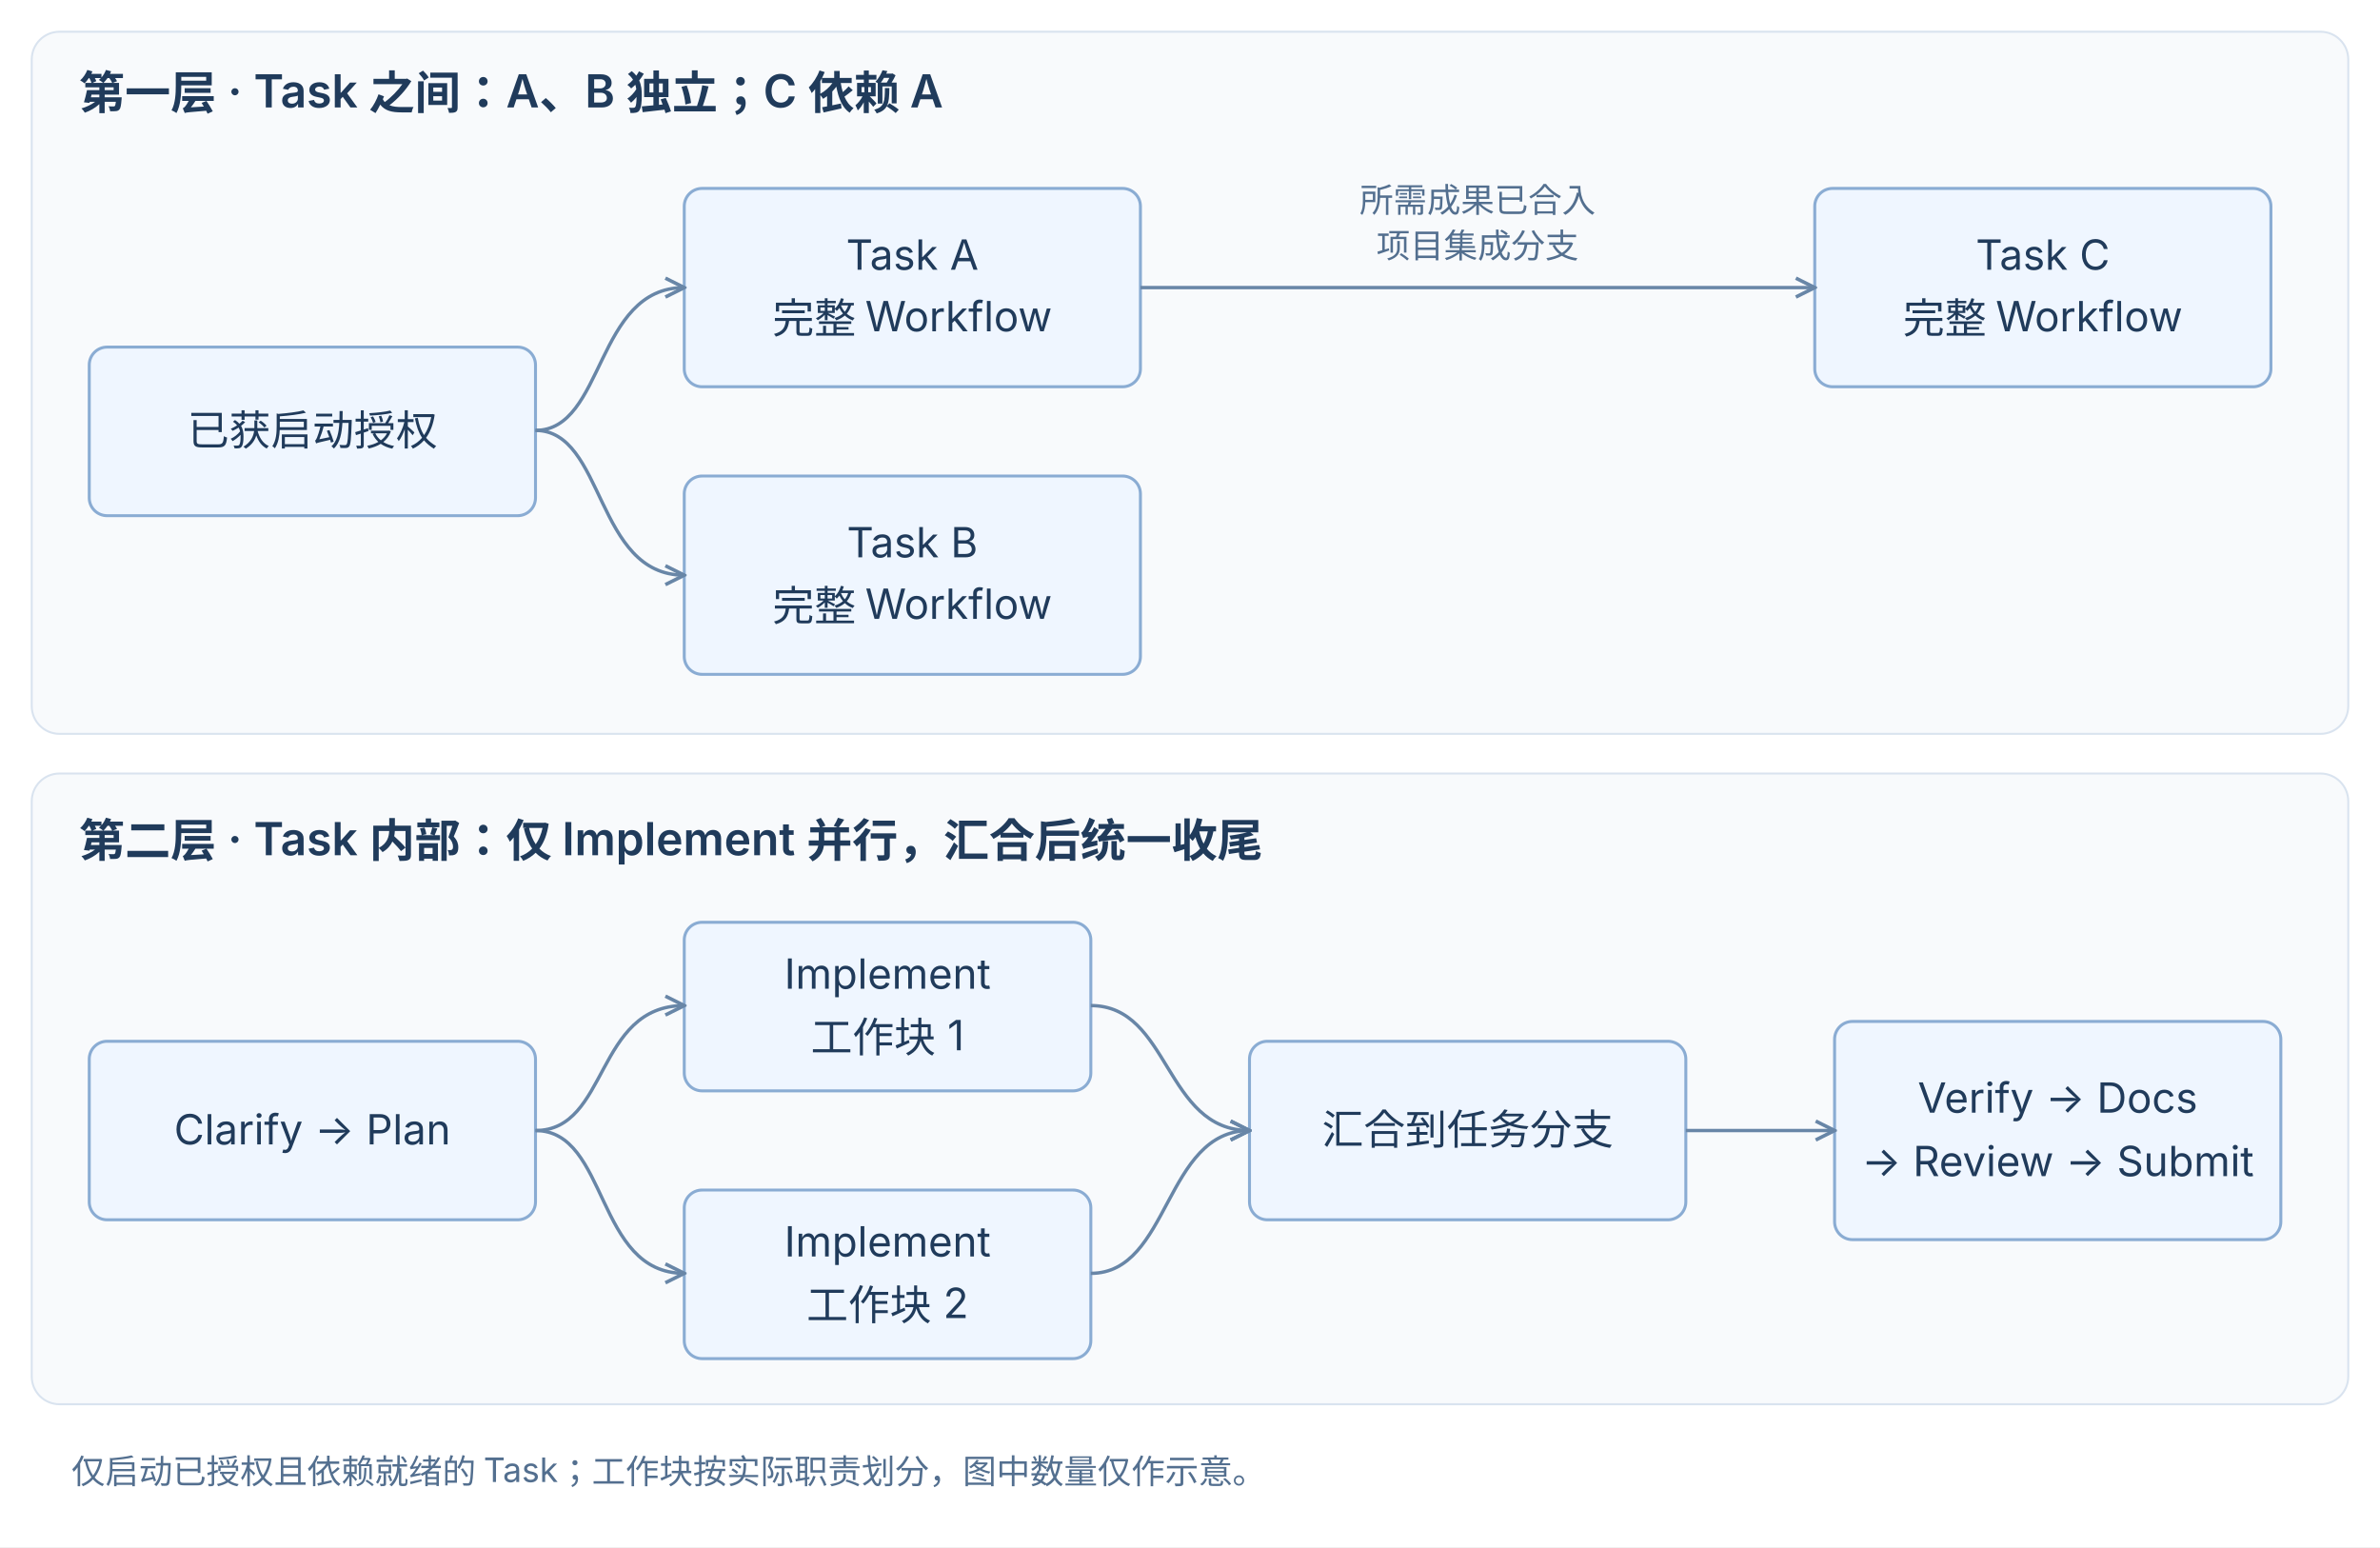
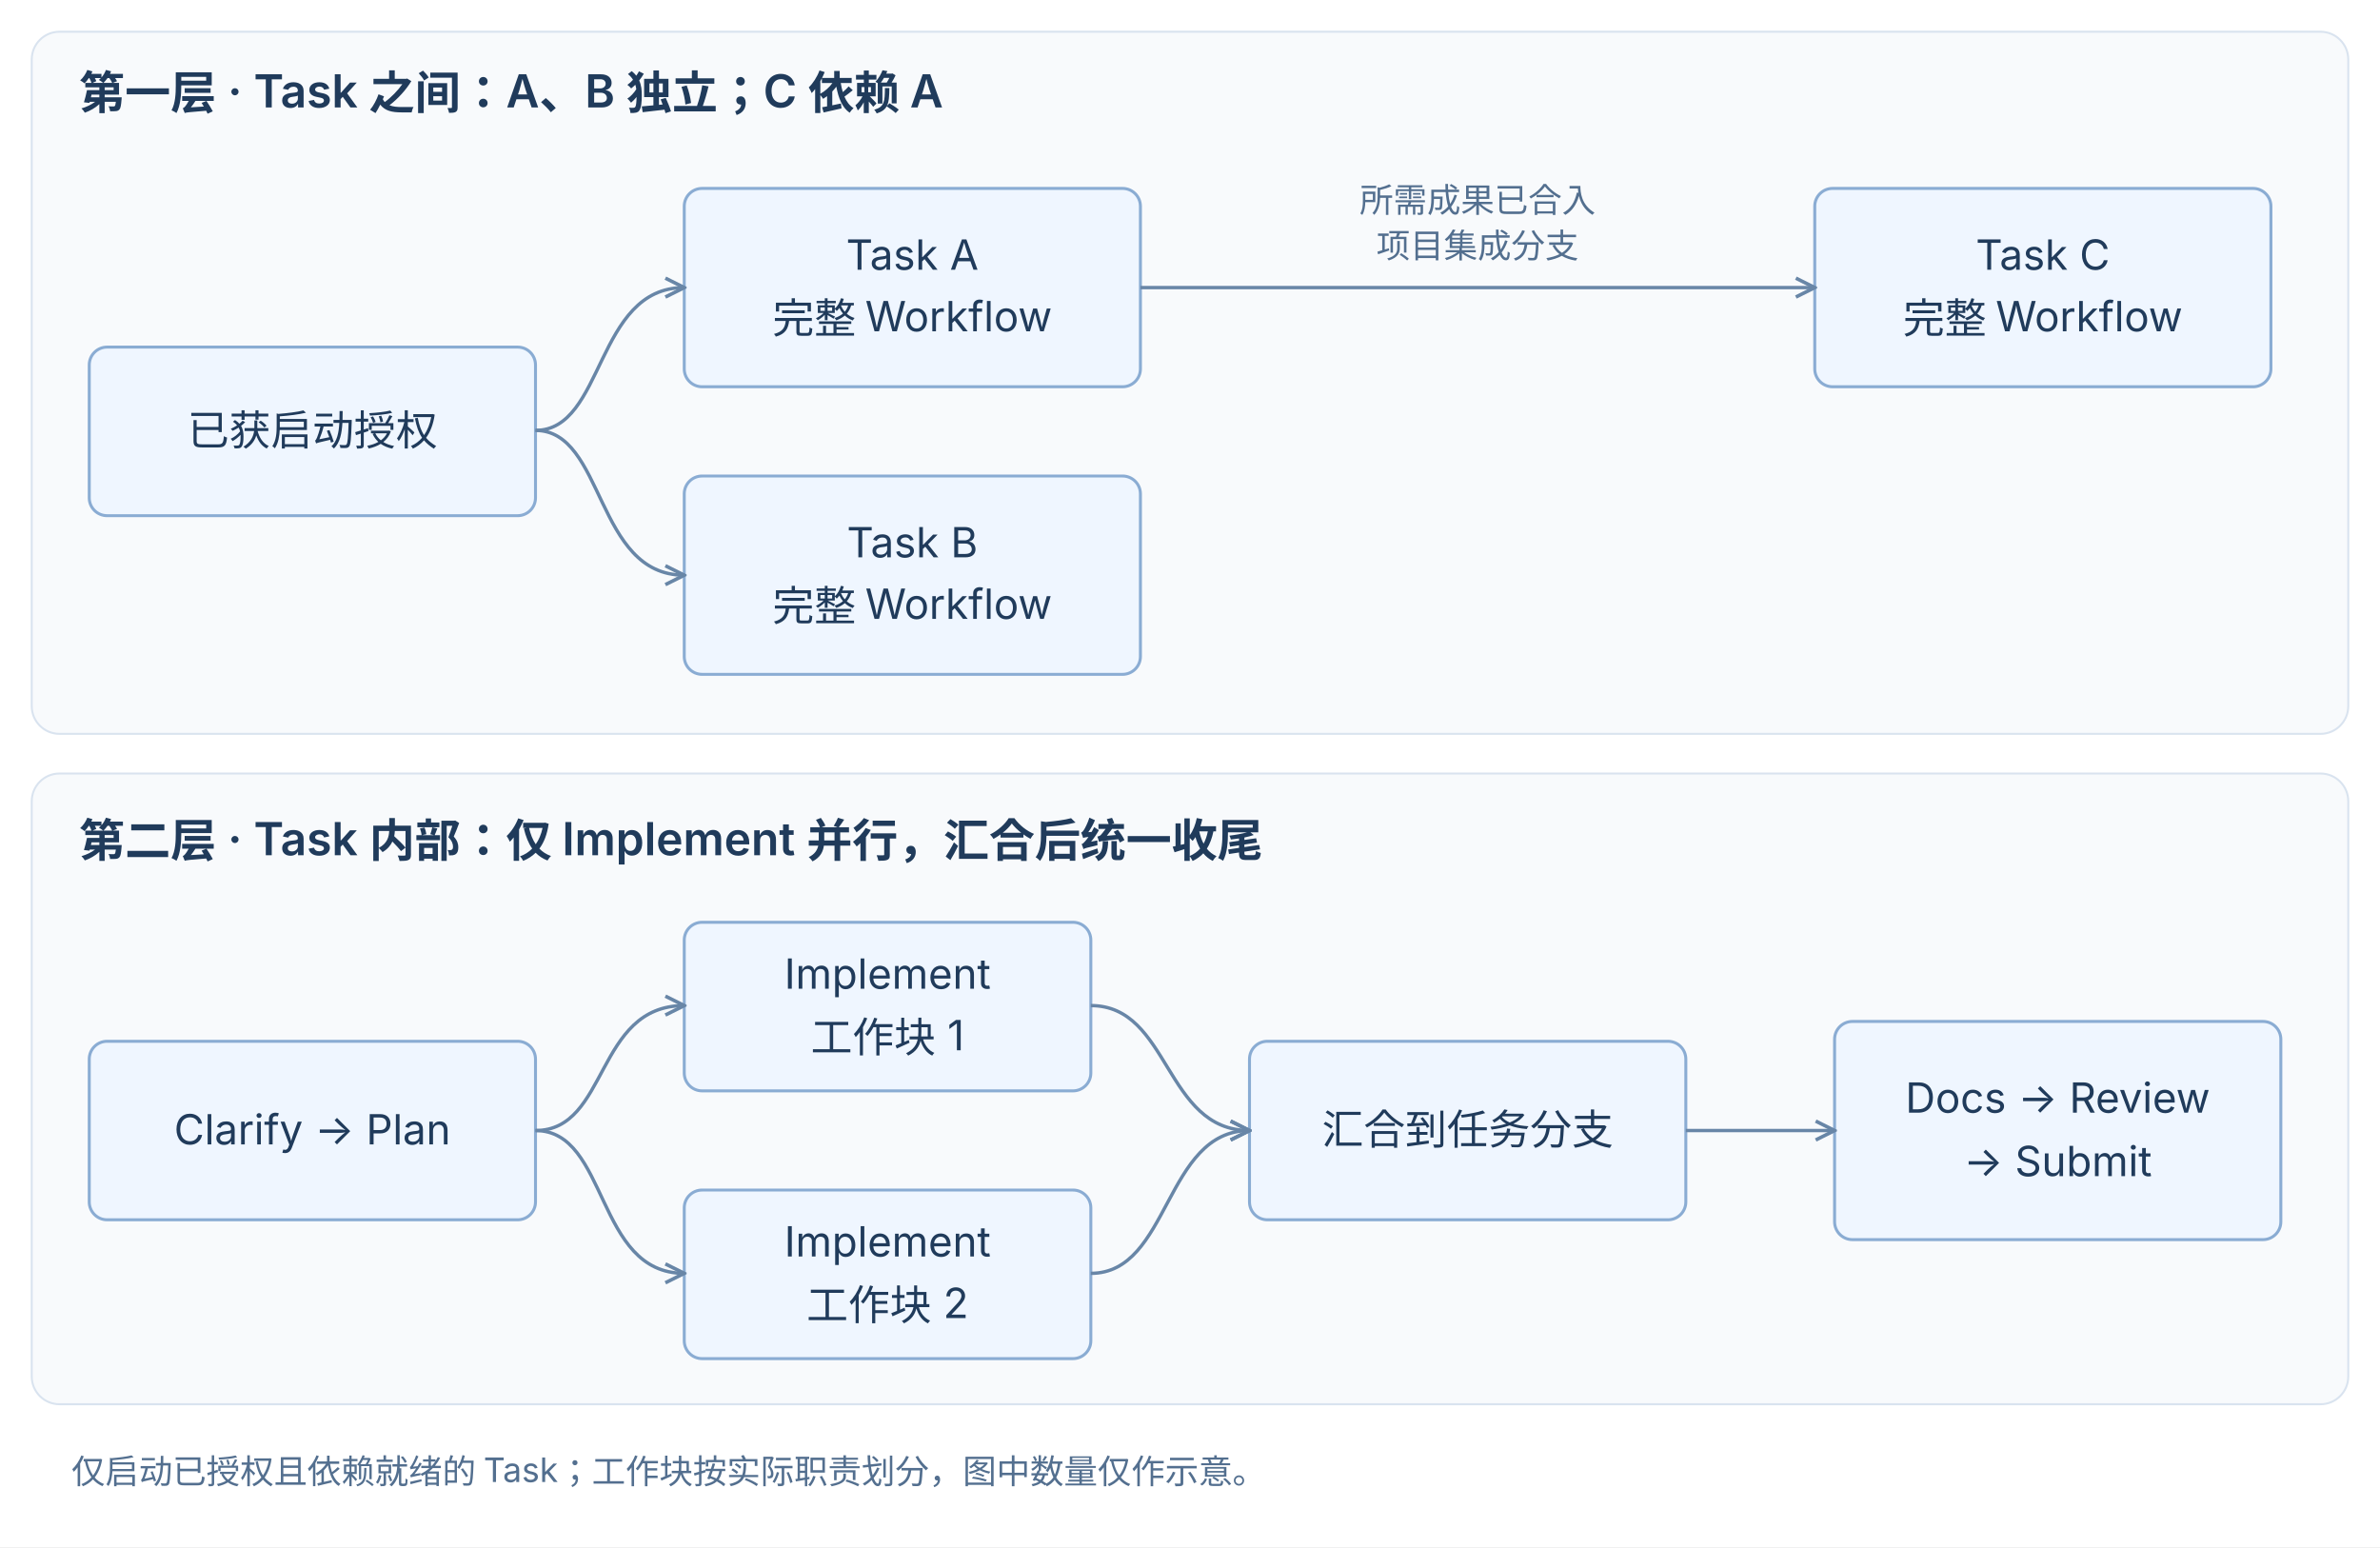
<svg xmlns="http://www.w3.org/2000/svg" width="1200" height="780" viewBox="0 0 1200 780" role="img" aria-labelledby="title desc">
  <style>text{font-family:-apple-system,BlinkMacSystemFont,'Segoe UI','PingFang SC',sans-serif;fill:#203b5b;font-size:21px}.heading{font-size:23px;font-weight:600}.small{font-size:17px;fill:#536f8f}.node{fill:#eff6ff;stroke:#8aacd3;stroke-width:1.5}.line{fill:none;stroke:#6886a7;stroke-width:1.7;marker-end:url(#arrow)}</style>
  <defs>
    <marker id="arrow" viewBox="0 0 10 10" refX="9" refY="5" markerWidth="7" markerHeight="7" orient="auto">
      <path d="M1 1L9 5L1 9" fill="none" stroke="#6886a7" stroke-width="1.5" />
    </marker>
  </defs>
  <rect width="1200" height="780" fill="white" />
  <rect x="16" y="16" width="1168" height="354" rx="14" fill="#f8fafc" stroke="#d9e3ef" />
  <rect x="16" y="390" width="1168" height="318" rx="14" fill="#f8fafc" stroke="#d9e3ef" />
  <text x="40" y="55" class="heading" text-anchor="start">第一层 · Task 之间：A、B 独立；C 依赖 A</text>
  <text x="40" y="432" class="heading" text-anchor="start">第二层 · Task 内部：仅 Implement 并行，汇合后统一收尾</text>
  <rect x="45" y="175" width="225" height="85" rx="9" class="node" />
  <text x="157.5" y="224.5" class="" text-anchor="middle">已获启动授权</text>
  <rect x="345" y="95" width="230" height="100" rx="9" class="node" />
  <text x="460.0" y="136.0" class="" text-anchor="middle">Task A</text>
  <text x="460.0" y="168.0" class="" text-anchor="middle">完整 Workflow</text>
  <rect x="345" y="240" width="230" height="100" rx="9" class="node" />
  <text x="460.0" y="281.0" class="" text-anchor="middle">Task B</text>
  <text x="460.0" y="313.0" class="" text-anchor="middle">完整 Workflow</text>
  <rect x="915" y="95" width="230" height="100" rx="9" class="node" />
  <text x="1030.0" y="136.0" class="" text-anchor="middle">Task C</text>
  <text x="1030.0" y="168.0" class="" text-anchor="middle">完整 Workflow</text>
  <path d="M270 217 C305 217 300 145 345 145" class="line" />
  <path d="M270 217 C305 217 300 290 345 290" class="line" />
  <path d="M575 145 H915" class="line" />
  <text x="745" y="107" class="small" text-anchor="middle">所需成果已合入</text>
  <text x="745" y="130" class="small" text-anchor="middle">项目集成分支</text>
  <rect x="45" y="525" width="225" height="90" rx="9" class="node" />
  <text x="157.5" y="577.0" class="" text-anchor="middle">Clarify → Plan</text>
  <rect x="345" y="465" width="205" height="85" rx="9" class="node" />
  <text x="447.5" y="498.5" class="" text-anchor="middle">Implement</text>
  <text x="447.5" y="530.5" class="" text-anchor="middle">工作块 1</text>
  <rect x="345" y="600" width="205" height="85" rx="9" class="node" />
  <text x="447.5" y="633.5" class="" text-anchor="middle">Implement</text>
  <text x="447.5" y="665.5" class="" text-anchor="middle">工作块 2</text>
  <rect x="630" y="525" width="220" height="90" rx="9" class="node" />
  <text x="740.0" y="577.0" class="" text-anchor="middle">汇合到任务分支</text>
  <rect x="925" y="515" width="225" height="110" rx="9" class="node" />
-   <text x="1037.5" y="561.0" class="" text-anchor="middle">Verify → Docs</text>
-   <text x="1037.5" y="593.0" class="" text-anchor="middle">→ Review → Submit</text>
+   <text x="1037.5" y="561.0" class="" text-anchor="middle">Docs → Review</text>
+   <text x="1037.5" y="593.0" class="" text-anchor="middle">→ Submit</text>
  <path d="M270 570 C307 570 300 507 345 507" class="line" />
  <path d="M270 570 C307 570 300 642 345 642" class="line" />
  <path d="M550 507 C590 507 587 570 630 570" class="line" />
  <path d="M550 642 C590 642 587 570 630 570" class="line" />
  <path d="M850 570 H925" class="line" />
  <text x="36" y="748" class="small" text-anchor="start">仅启动已授权且依赖就绪的 Task；工作块按实际职责划分，图中数量仅作示意。</text>
</svg>
